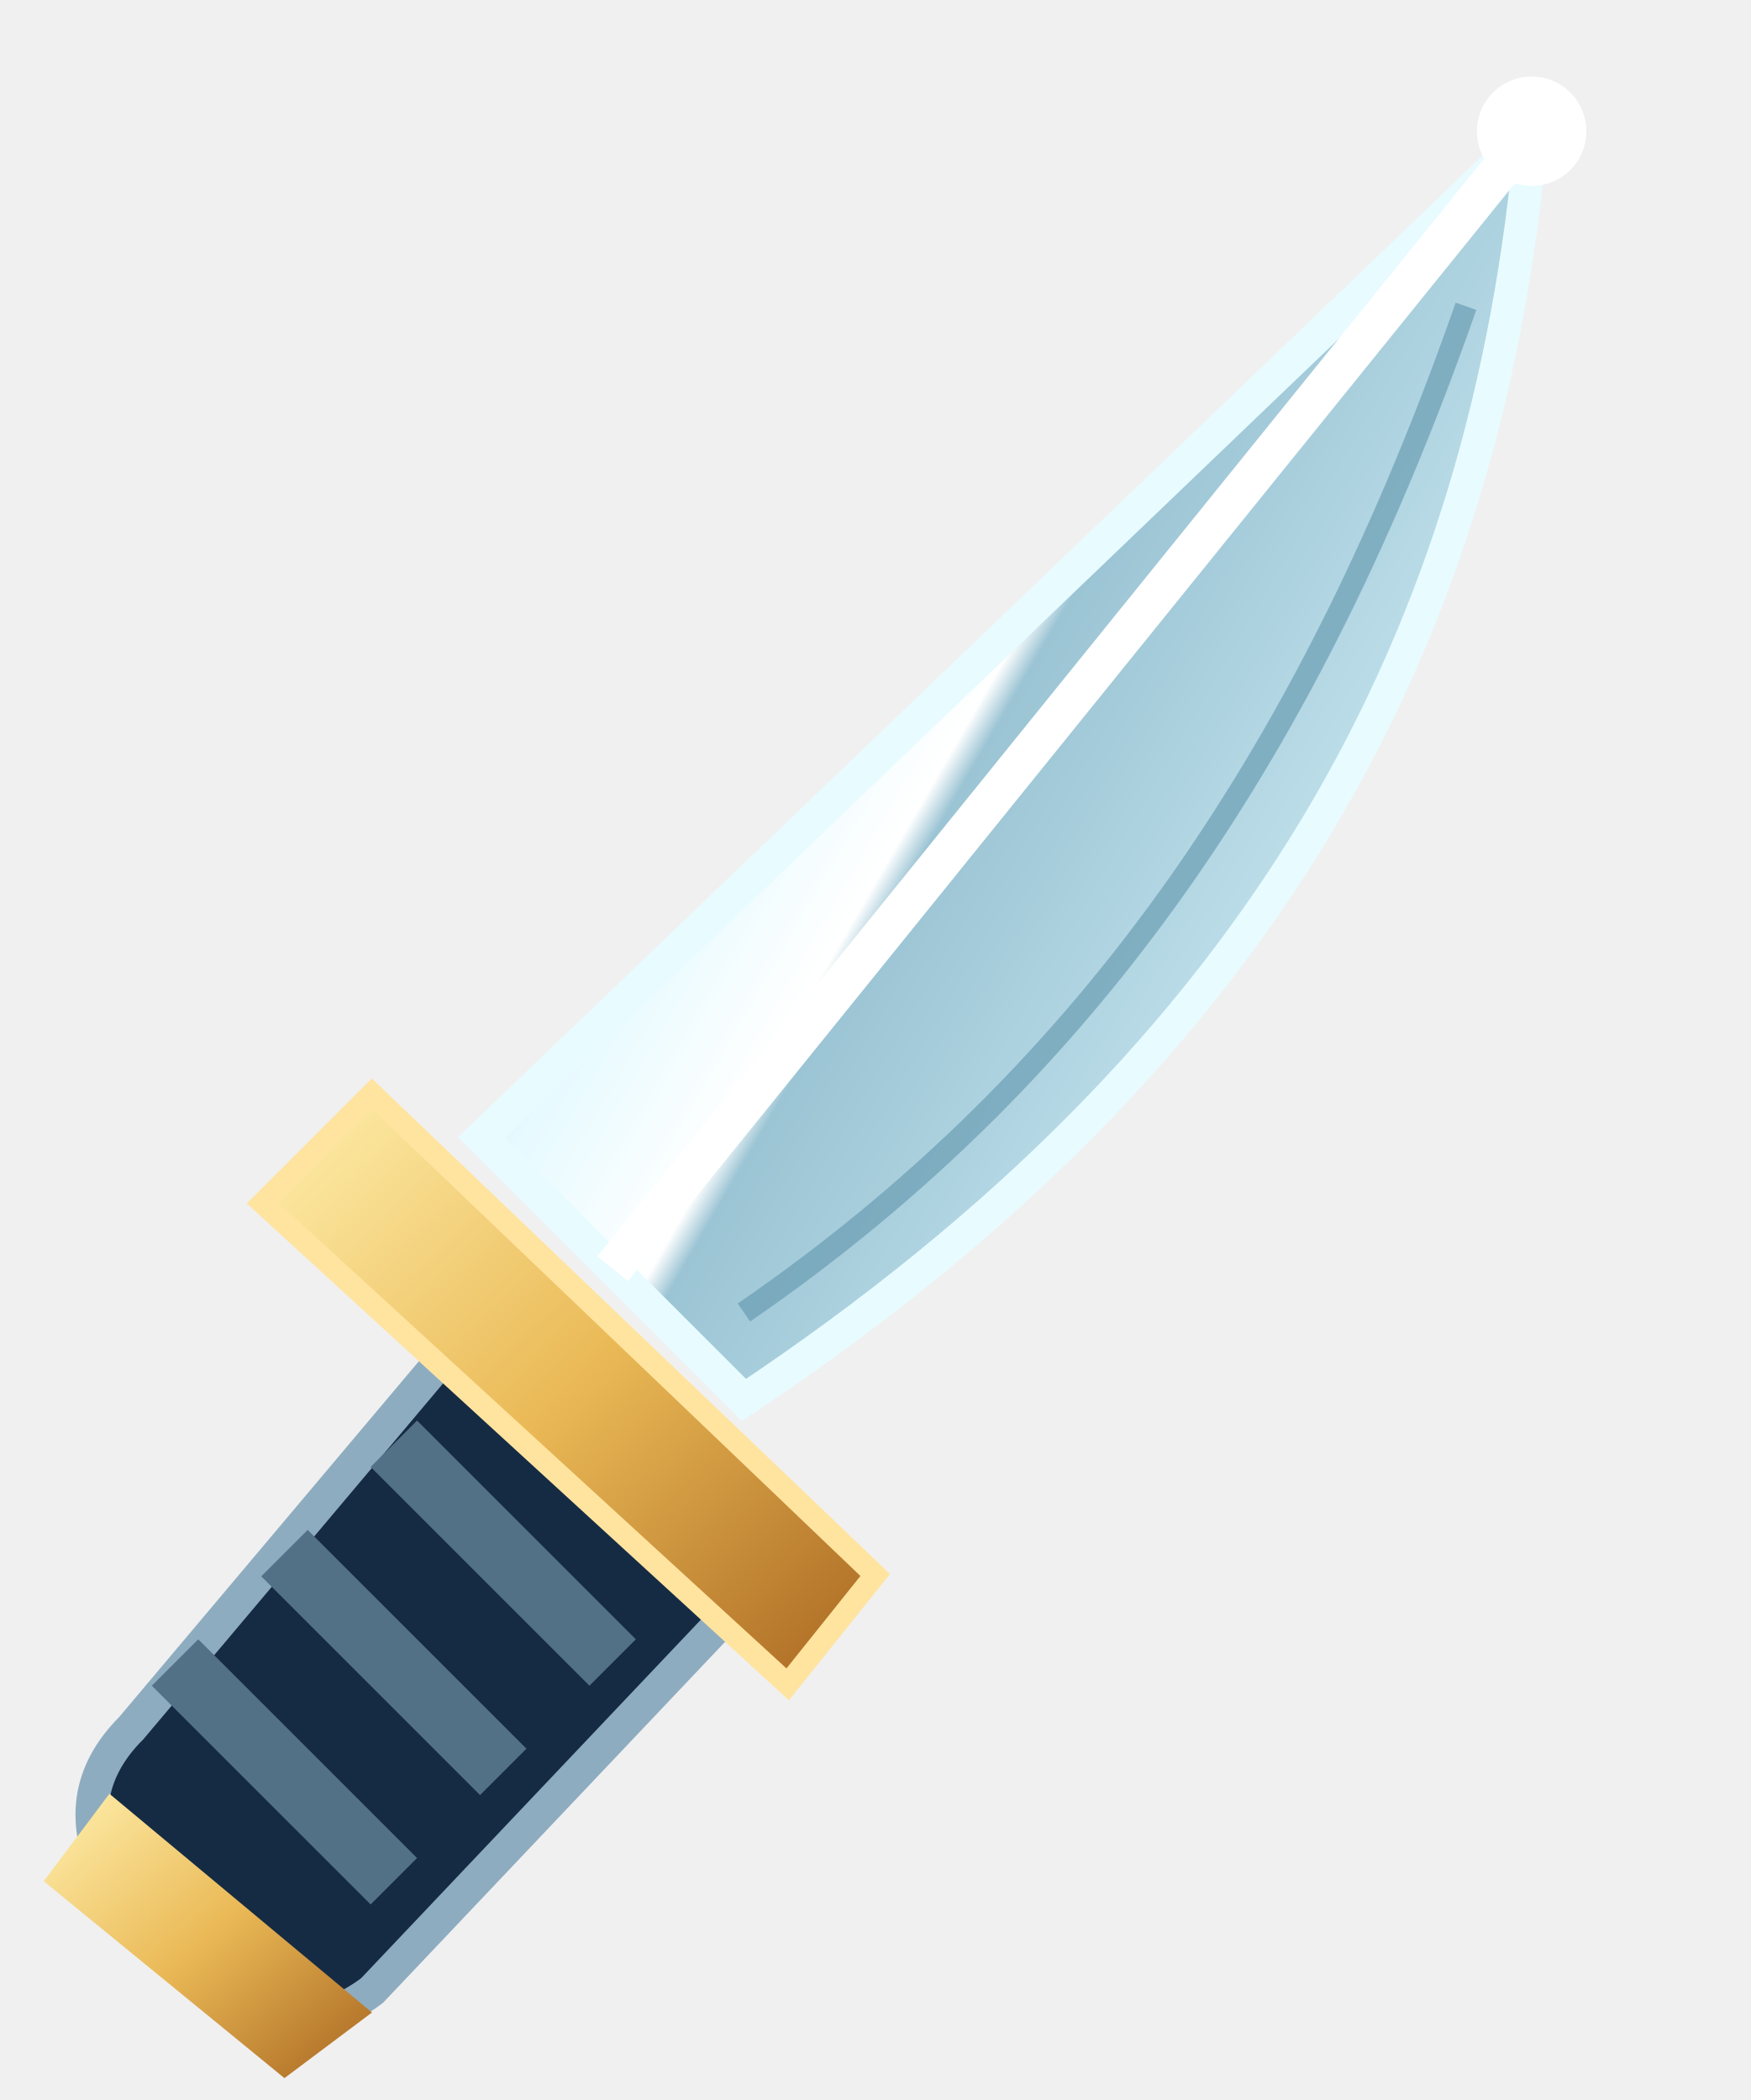
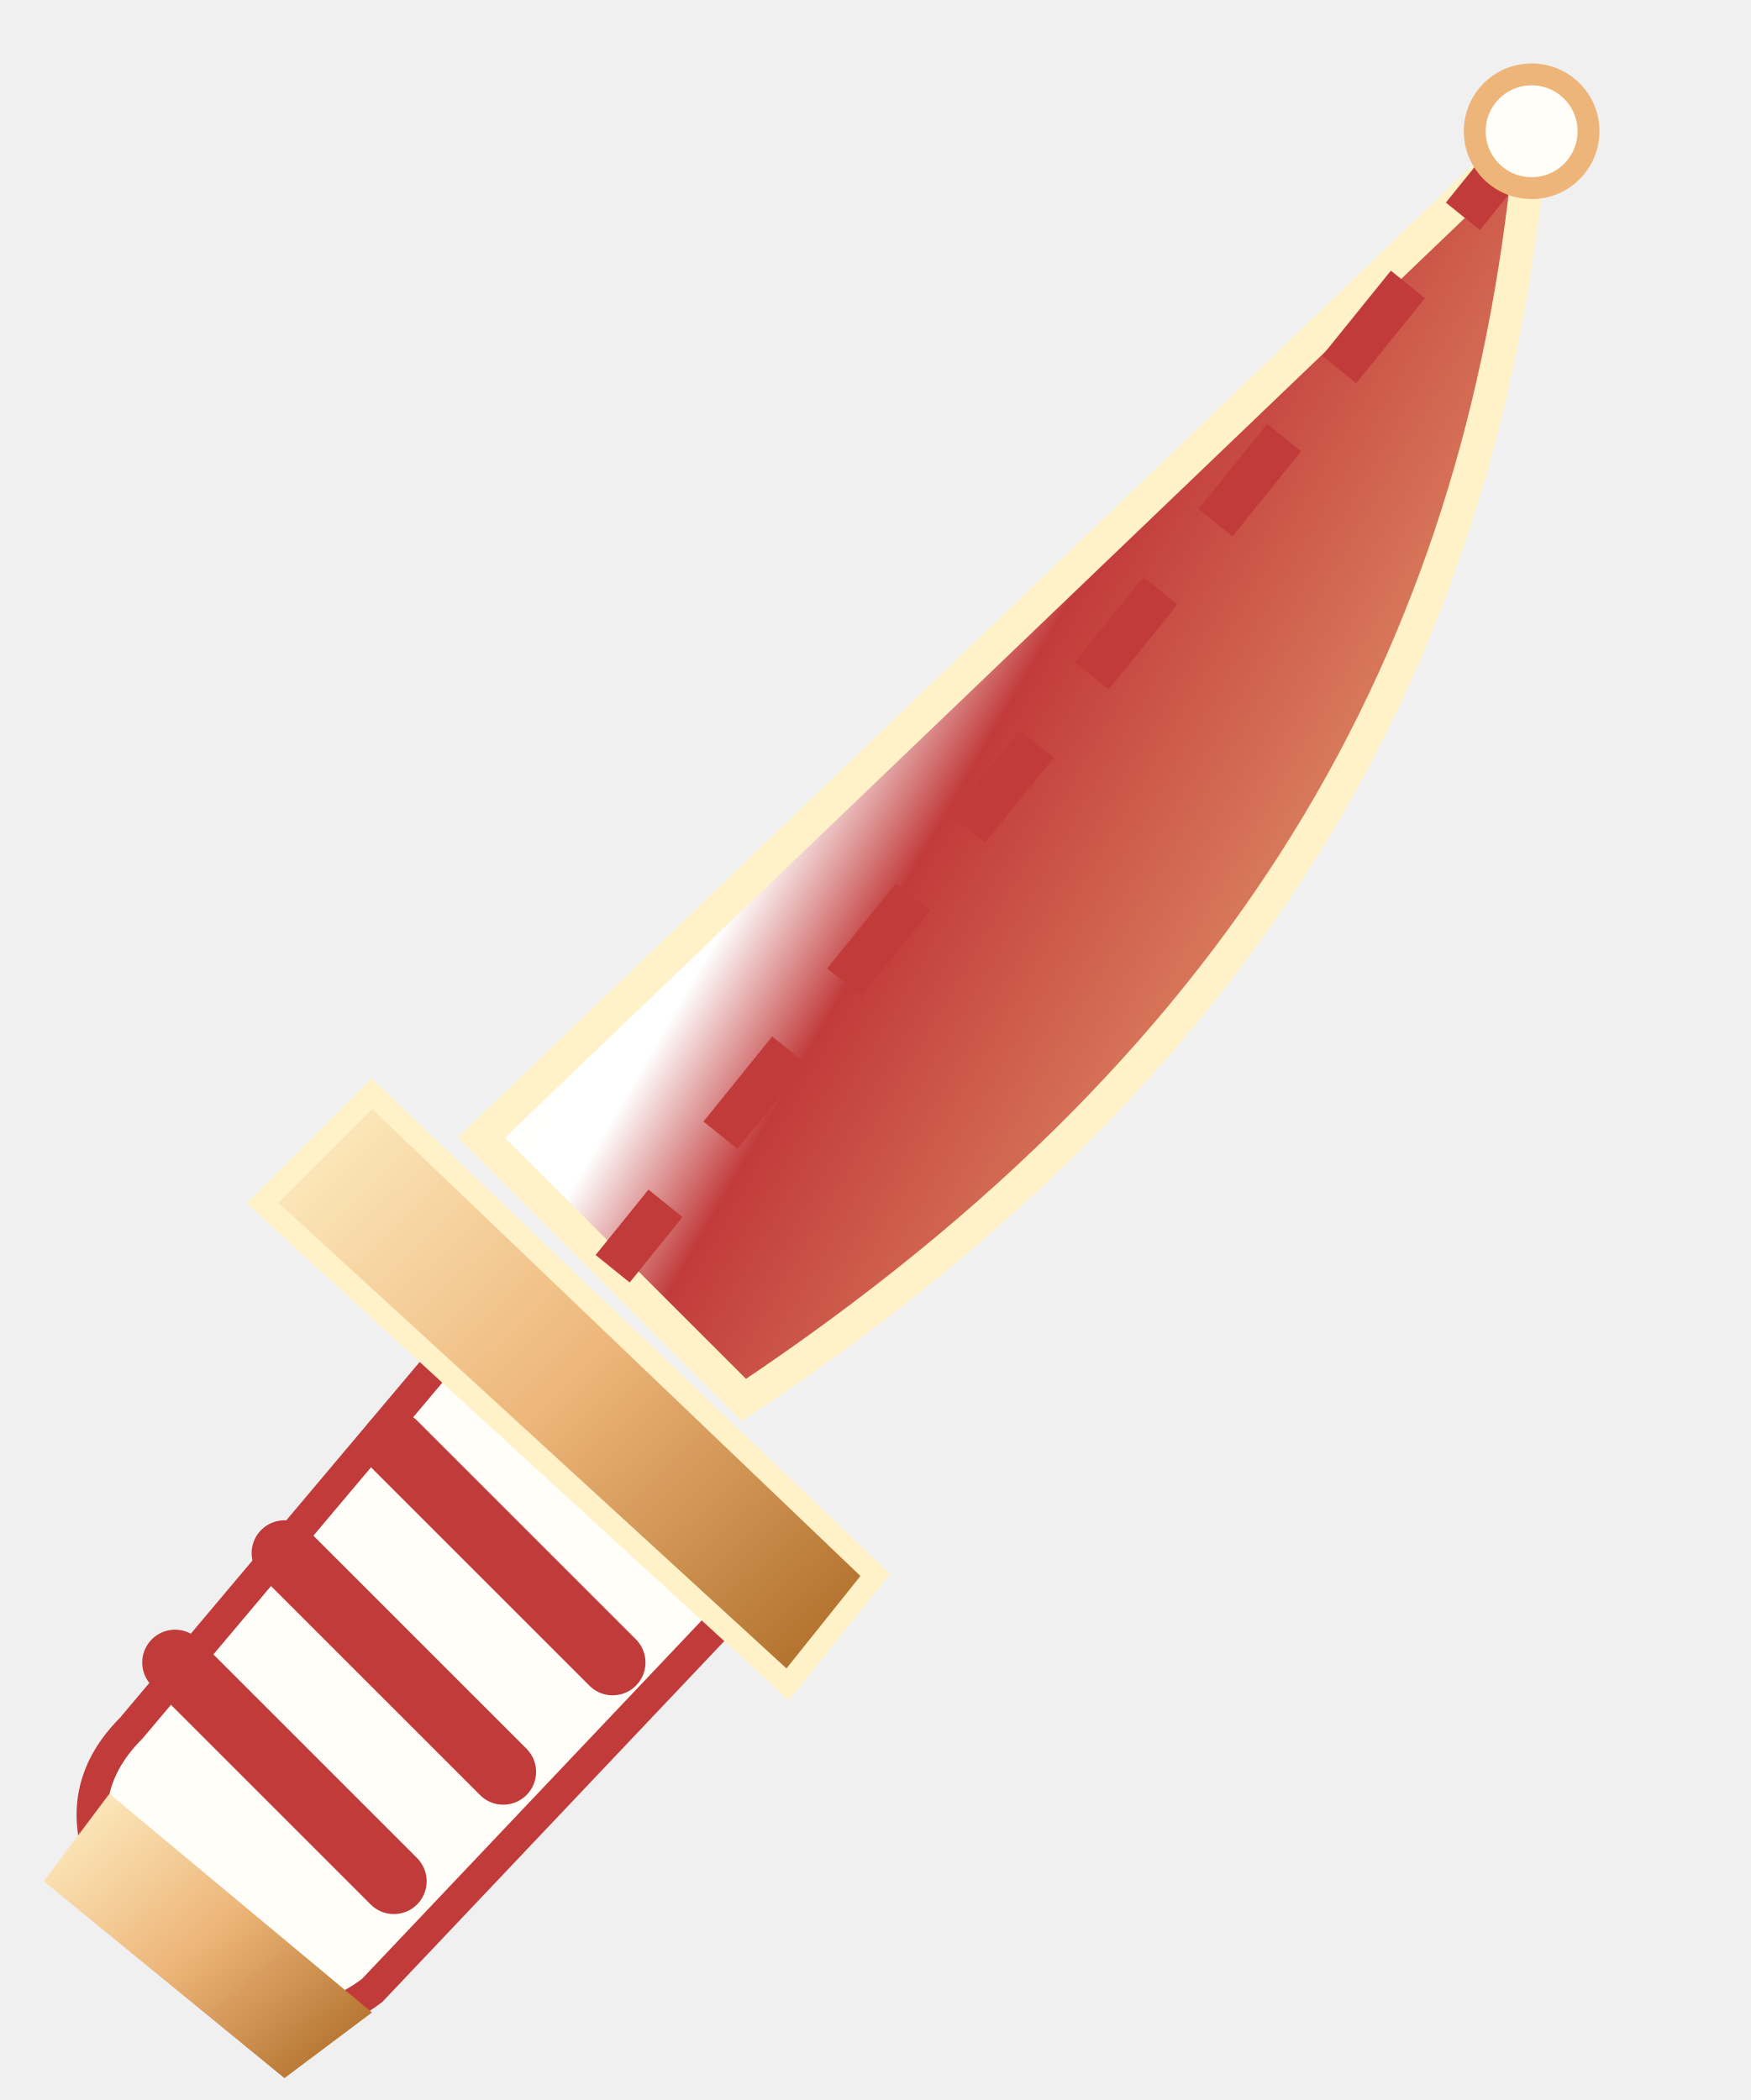
<svg xmlns="http://www.w3.org/2000/svg" width="80" height="96" viewBox="0 0 80 96">
  <defs>
-     <linearGradient id="blade" x1="0" y1="0" x2="1" y2=".7">
-       <stop stop-color="#84bdd3" />
-       <stop offset=".4" stop-color="#e6faff" />
-       <stop offset=".53" stop-color="#fff" />
-       <stop offset=".55" stop-color="#9bc4d4" />
-       <stop offset="1" stop-color="#d9f4fb" />
+     <linearGradient id="b0" x1="0" y1="0" x2="1" y2=".7">
+       <stop stop-color="#fffef9" />
+       <stop offset=".45" stop-color="#fff" />
+       <stop offset=".55" stop-color="#c23b3b" />
+       <stop offset="1" stop-color="#edb579" />
    </linearGradient>
-     <linearGradient id="gold" x1="0" y1="0" x2="1" y2="1">
-       <stop stop-color="#fff0ae" />
-       <stop offset=".5" stop-color="#eab956" />
+     <linearGradient id="g0" x1="0" y1="0" x2="1" y2="1">
+       <stop stop-color="#fff2c8" />
+       <stop offset=".5" stop-color="#edb579" />
      <stop offset="1" stop-color="#a86620" />
    </linearGradient>
  </defs>
-   <path d="M70 6C68 29 58 48 34 64L22 52Z" fill="url(#blade)" stroke="#e8fbff" stroke-width="1.5" />
-   <path d="M70 6 28 58" fill="none" stroke="#fff" stroke-width="1.8" />
-   <path d="M67 14C60 34 50 49 34 60" fill="none" stroke="#5f94ac" stroke-opacity=".6" stroke-width="1" />
-   <path d="M22 60 35 72 17 91Q13 94 9 90L5 86Q3 82 6 79Z" fill="#152b43" stroke="#8eacc0" stroke-width="1.5" />
-   <path d="m18 66 10 10m-15-5 10 10m-15-5 10 10" stroke="#527086" stroke-width="3" />
-   <path d="m17 50 23 22-4 5L12 55Z" fill="url(#gold)" stroke="#ffe4a0" stroke-width="1" />
-   <path d="m5 82 12 10-4 3L2 86Z" fill="url(#gold)" />
-   <circle cx="70" cy="6" r="2.5" fill="#fff" />
+   <path d="M70 6C68 29 58 48 34 64L22 52Z" fill="url(#b0)" stroke="#fff2c8" stroke-width="1.5" />
+   <path d="M70 6 28 58" fill="none" stroke="#c23b3b" stroke-width="2" stroke-dasharray="5 4" />
+   <path d="M22 60 35 72 17 91Q13 94 9 90L5 86Q3 82 6 79Z" fill="#fffef9" stroke="#c23b3b" stroke-width="1.4" />
+   <path d="m18 66 10 10m-15-5 10 10m-15-5 10 10" stroke="#c23b3b" stroke-width="3" stroke-linecap="round" />
+   <path d="m17 50 23 22-4 5L12 55Z" fill="url(#g0)" stroke="#fff2c8" stroke-width="1" />
+   <path d="m5 82 12 10-4 3L2 86Z" fill="url(#g0)" />
+   <circle cx="70" cy="6" r="2.6" fill="#fffef9" stroke="#edb579" stroke-width="1" />
</svg>
